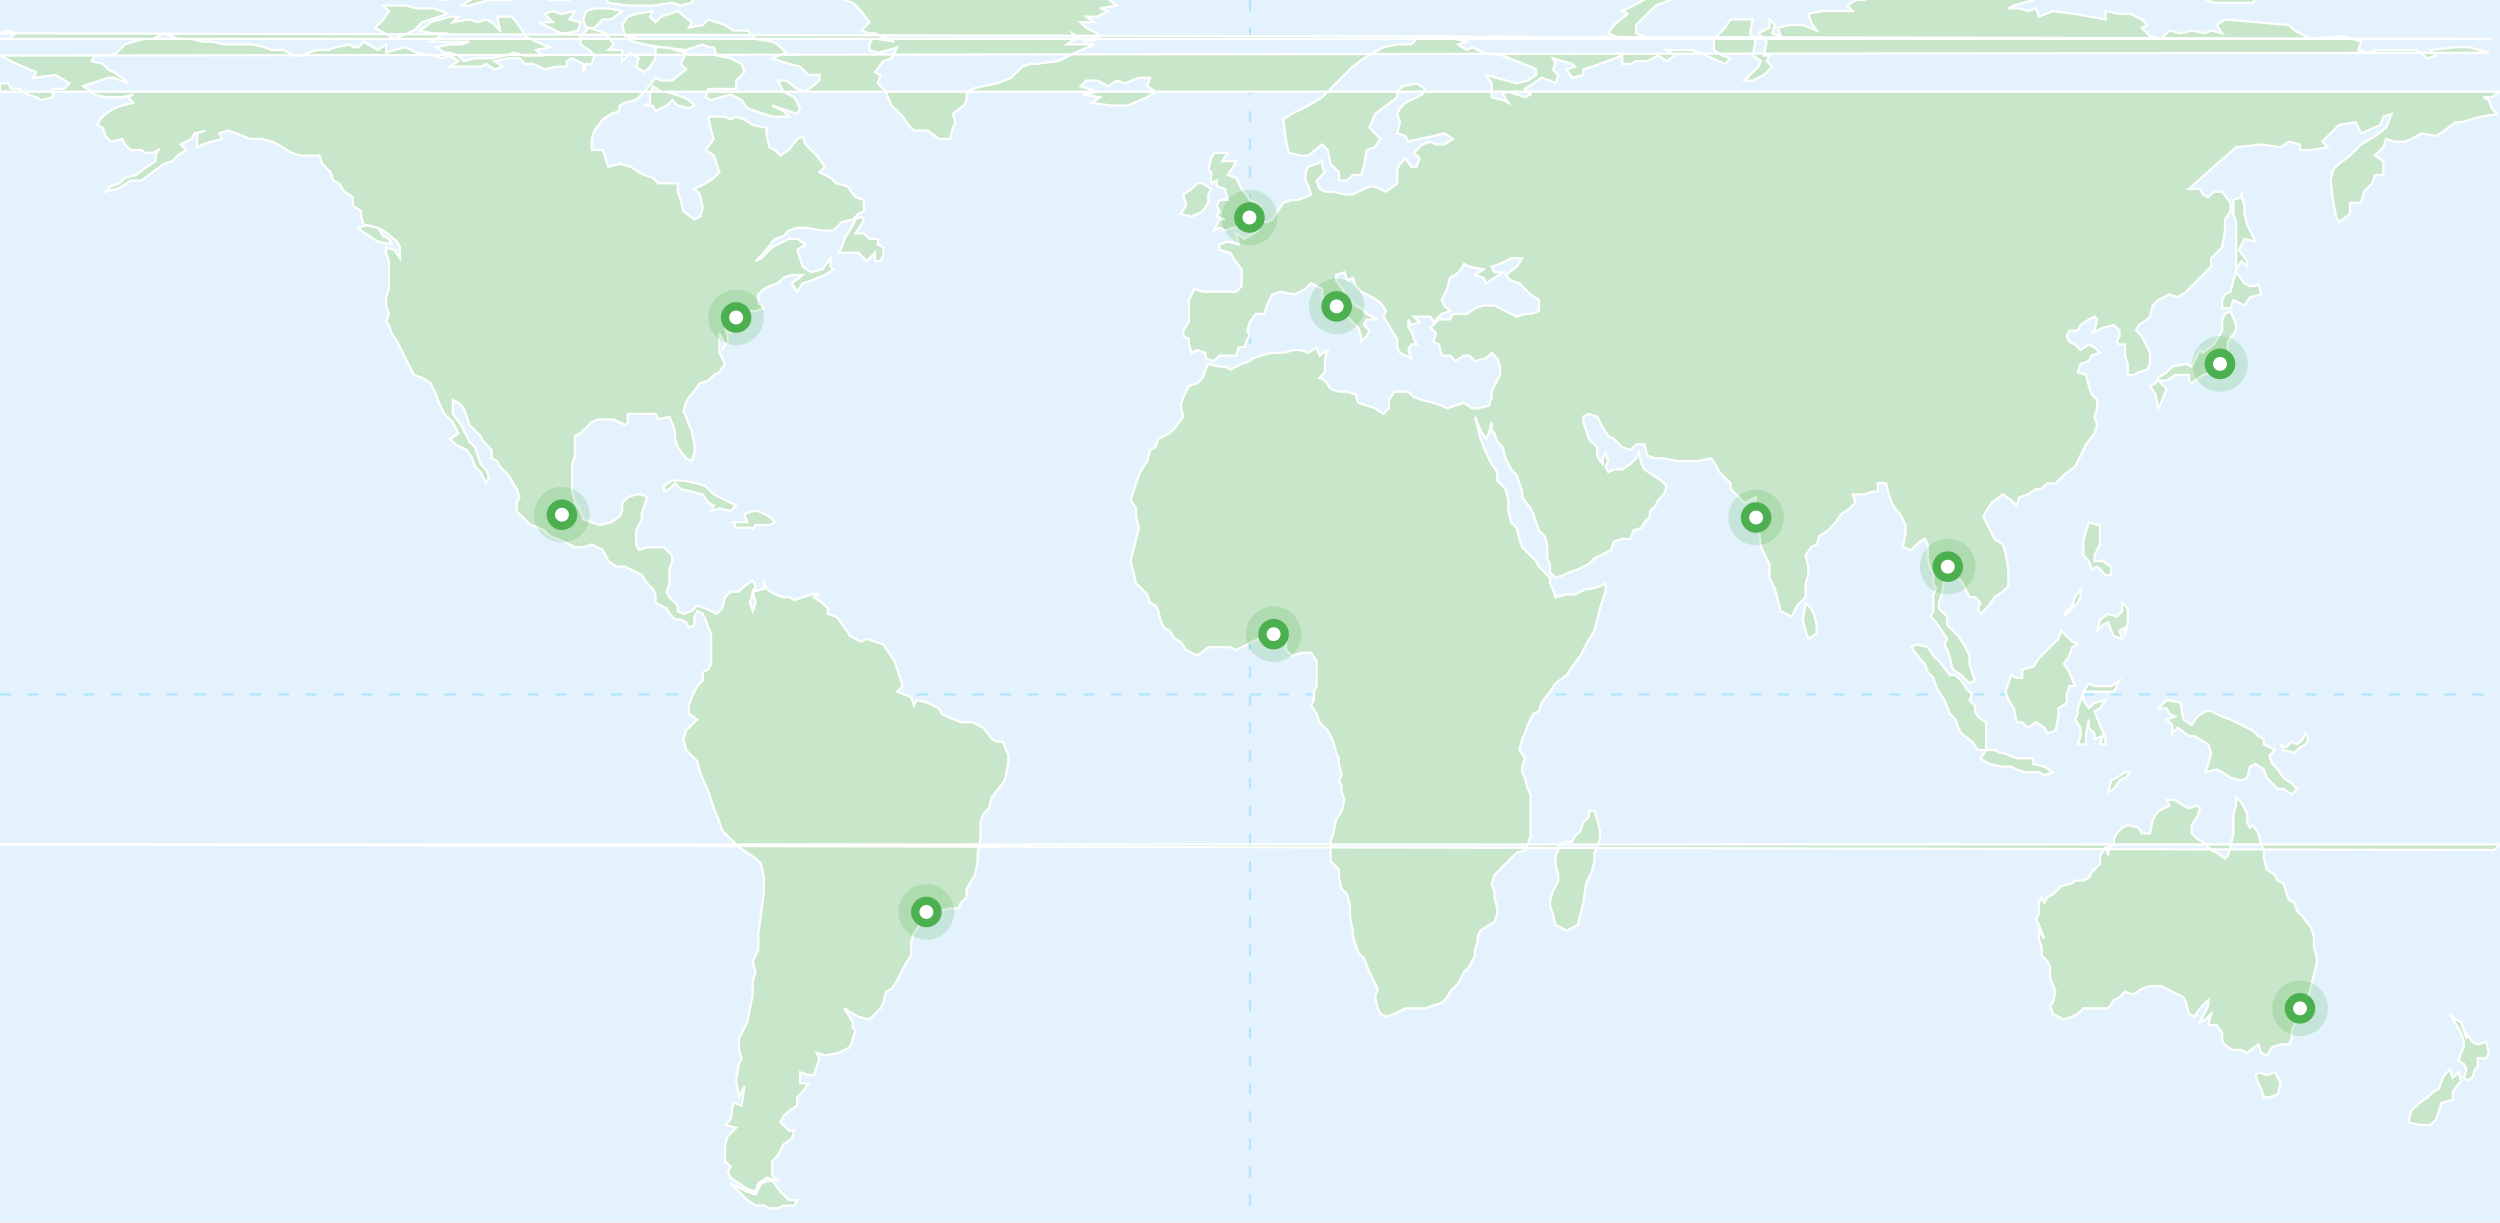
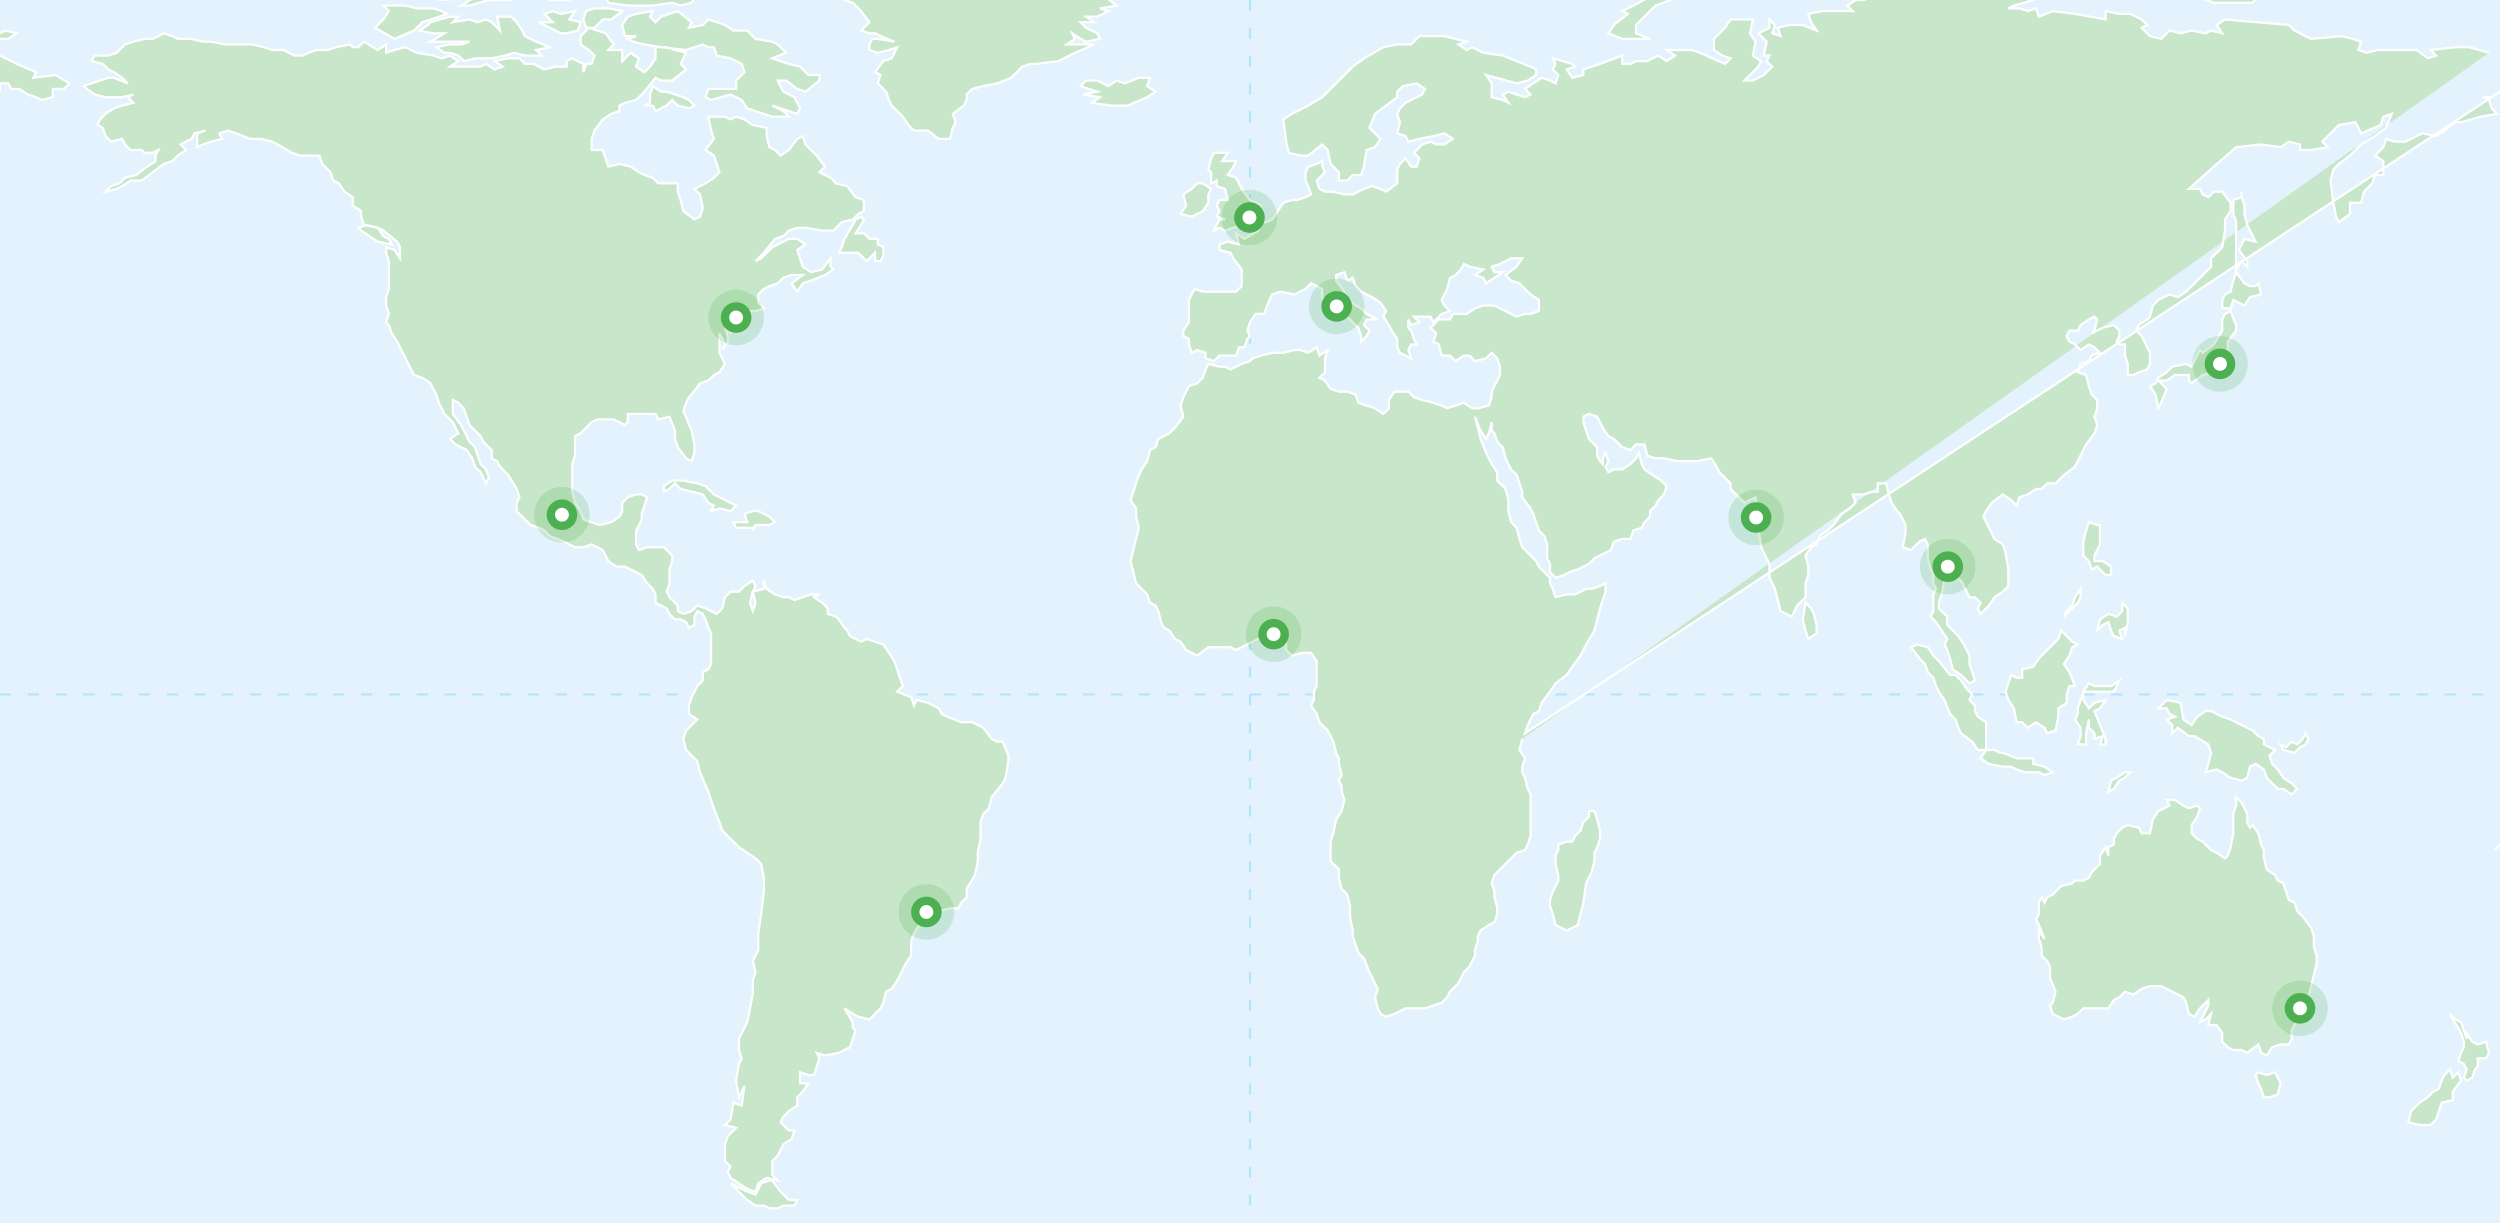
<svg xmlns="http://www.w3.org/2000/svg" viewBox="0 0 900 440">
  <rect width="900" height="440" fill="#E3F2FD" />
  <line x1="0" y1="250" x2="900" y2="250" stroke="#B3E5FC" stroke-width="0.8" stroke-dasharray="4,6" />
  <line x1="450" y1="0" x2="450" y2="440" stroke="#B3E5FC" stroke-width="0.8" stroke-dasharray="4,6" />
-   <path d="M0,304L898,306L900,304L0,304Z M548,266L547,270L549,273L548,276L548,278L549,280L550,284L551,286L551,289L551,292L551,297L551,301L550,304L549,306L546,307L544,309L541,312L538,315L537,318L538,321L538,323L539,327L539,329L538,332L536,333L533,335L532,337L532,339L531,342L531,344L529,348L527,350L525,354L522,357L521,359L519,361L516,362L513,363L509,363L506,363L504,364L502,365L499,366L497,365L496,363L495,359L496,356L494,352L493,350L491,345L489,343L488,340L487,337L487,335L486,330L486,326L485,322L483,320L482,316L482,313L479,310L479,308L479,306L479,303L480,300L481,295L483,292L484,288L483,285L483,283L482,281L483,279L482,275L482,273L481,271L480,267L478,263L475,260L474,257L472,254L473,252L473,249L474,247L474,242L474,240L474,238L472,235L469,235L465,236L463,234L463,231L461,229L457,229L455,230L453,230L449,232L445,234L443,233L440,233L435,233L431,236L427,234L425,231L423,230L421,227L419,226L418,224L417,220L416,218L414,217L413,214L411,212L409,210L408,206L407,202L408,198L409,194L410,190L409,186L409,183L407,180L408,177L409,174L410,171L411,169L413,166L414,162L416,161L417,158L421,156L423,154L426,150L425,146L426,143L428,139L431,138L433,136L434,133L435,131L439,132L441,132L443,133L447,131L450,130L451,129L454,128L458,127L462,127L466,126L468,126L471,127L474,125L475,128L478,126L477,129L477,131L477,134L475,136L477,137L479,140L482,141L485,141L488,142L489,145L492,146L495,147L498,149L500,147L500,144L502,141L507,141L509,143L512,144L516,145L519,146L521,147L524,146L527,145L530,147L532,147L536,146L537,143L537,141L539,137L540,135L540,132L539,129L537,127L535,129L531,130L529,128L527,128L524,130L522,128L519,128L518,124L516,123L517,120L515,118L518,115L522,115L523,113L528,113L531,111L534,110L538,110L542,112L546,114L549,113L551,113L554,112L554,108L551,106L547,102L544,101L542,99L546,96L548,93L546,93L544,93L540,95L537,96L538,98L541,98L538,100L535,102L534,100L531,99L534,97L529,96L527,95L526,97L524,99L522,100L521,104L519,108L520,110L522,112L519,113L516,116L515,114L512,114L509,114L511,116L508,117L507,115L507,118L508,119L509,122L510,124L508,124L507,126L508,129L504,127L503,125L503,122L501,119L500,117L498,114L499,112L497,109L494,107L490,105L488,103L487,100L485,101L484,98L481,99L481,101L484,105L485,107L488,110L490,111L492,113L494,114L496,115L492,115L491,117L493,119L492,121L490,123L490,121L489,118L487,116L485,114L482,112L480,111L478,109L476,107L476,104L472,102L470,104L466,106L461,105L458,106L457,108L455,113L452,113L450,116L449,119L450,121L449,122L448,125L446,125L445,128L441,128L439,128L437,130L434,129L434,127L431,126L429,127L428,124L428,122L426,121L426,119L428,116L428,114L428,112L428,108L430,104L433,105L436,105L439,105L441,105L445,105L447,103L447,97L444,93L443,91L439,90L439,88L442,87L446,88L445,84L448,86L453,83L454,80L456,80L458,79L462,73L465,72L467,72L470,71L472,70L471,67L470,65L470,62L471,60L474,59L476,58L476,60L477,62L474,65L475,68L477,69L480,69L484,70L487,70L491,68L494,67L497,68L499,69L503,66L503,63L503,61L504,59L506,57L508,60L510,60L511,57L509,55L512,52L515,51L517,52L520,52L523,50L520,48L516,49L511,50L507,51L506,49L503,48L504,44L503,41L504,39L506,37L512,34L513,32L510,30L505,31L503,33L503,35L499,38L495,41L493,46L495,48L497,50L495,53L492,54L491,60L490,63L487,63L485,65L482,65L482,62L479,59L478,54L476,52L471,56L468,56L464,55L463,51L462,43L465,41L471,38L476,35L481,30L487,24L491,21L498,17L503,16L508,16L511,13L516,13L520,13L528,15L525,16L528,18L530,17L534,19L541,20L551,24L553,25L553,27L550,29L546,30L535,27L537,30L537,35L541,36L543,37L541,34L543,33L549,35L551,34L549,32L555,28L558,29L560,30L561,27L559,25L560,23L559,21L566,23L567,24L564,25L566,28L570,27L570,25L576,23L584,20L584,23L587,23L589,22L593,22L597,20L600,22L603,20L600,18L609,18L612,19L621,23L623,21L620,20L617,18L617,14L621,10L623,7L631,7L630,12L632,15L631,20L634,22L633,24L628,29L631,29L635,27L638,24L636,22L637,20L635,20L636,15L633,12L637,10L637,7L639,9L638,12L641,13L640,10L644,9L649,9L654,11L652,8L651,5L656,4L662,4L667,4L665,2L668,0L671,0L676,-2L682,-3L690,-4L692,-3L697,-5L702,-5L705,-8L711,-9L715,-8L712,-7L717,-7L720,-6L728,-6L733,-4L735,-3L732,0L725,2L723,3L727,3L730,4L733,3L734,6L739,4L747,5L758,7L758,4L763,5L767,5L771,7L773,9L771,10L774,13L778,14L781,11L785,12L789,11L794,12L796,11L800,12L798,9L801,7L824,9L826,11L832,14L843,13L847,14L850,15L849,18L852,19L856,18L860,18L865,18L870,18L874,21L877,20L875,18L884,17L889,17L896,19L0,20L6,23L13,26L12,28L20,27L25,30L23,32L19,32L19,35L15,36L13,35L10,34L7,32L4,32L3,30L0,30L0,33L900,33L897,35L894,35L896,36L897,39L899,41L893,42L886,44L884,44L880,47L877,49L872,48L866,51L862,51L859,50L858,53L855,56L858,58L858,63L855,63L854,66L851,69L850,73L846,73L846,77L842,80L841,78L840,73L839,65L840,61L842,59L846,56L850,52L855,49L859,46L861,41L858,42L857,45L850,48L848,44L842,45L836,51L838,53L832,54L828,54L828,52L824,51L821,53L814,52L805,53L797,60L788,68L792,68L793,70L795,71L797,69L800,69L803,73L803,76L801,79L801,83L800,89L796,93L796,96L792,100L789,103L787,105L784,107L781,106L777,108L775,110L774,114L773,115L770,117L769,119L771,121L773,125L774,127L774,131L773,133L770,134L768,135L766,135L766,131L765,128L765,124L763,124L762,123L763,121L763,119L761,117L757,118L755,119L753,120L754,119L755,115L754,114L752,115L749,117L748,119L745,119L744,121L745,123L747,124L749,126L752,124L754,125L756,127L753,128L752,130L749,131L748,134L751,135L752,139L753,142L755,144L755,147L754,150L755,153L754,156L751,160L749,164L747,168L743,171L740,174L737,174L735,176L733,176L730,178L727,179L726,182L724,180L721,178L717,181L715,184L714,186L716,190L718,194L721,196L722,199L723,205L723,211L721,213L718,215L716,218L713,221L712,219L713,217L711,215L709,215L708,213L706,209L704,208L702,208L702,205L700,205L700,209L699,214L698,217L698,219L701,222L701,225L703,227L705,229L707,232L708,234L709,236L709,239L710,242L711,245L709,246L706,243L703,241L702,237L701,234L700,232L701,230L699,227L697,224L695,222L696,220L696,217L696,214L697,212L696,210L696,206L695,205L694,201L694,196L693,194L691,195L688,198L685,197L686,192L686,189L684,185L683,184L681,181L680,178L679,174L676,174L676,177L674,177L671,178L667,178L668,181L666,183L663,185L660,189L658,191L655,193L654,196L652,197L650,200L651,204L651,207L650,210L650,215L647,218L646,220L645,222L641,220L640,216L639,212L637,208L637,203L636,201L634,197L633,190L632,186L632,182L632,179L628,181L623,176L623,174L620,171L619,170L618,168L616,165L611,166L607,166L604,166L599,165L596,165L593,164L592,160L589,160L587,162L584,161L581,158L579,157L577,154L575,150L572,149L570,150L570,152L571,155L572,158L574,160L575,161L575,164L576,166L577,167L577,165L578,163L579,166L578,168L579,170L581,169L584,169L587,167L589,165L590,163L591,167L592,169L595,171L598,173L600,175L599,178L597,180L596,182L594,184L594,186L592,188L591,190L588,191L587,194L584,194L581,195L580,198L578,199L574,201L572,203L568,205L565,206L563,207L560,208L558,206L558,203L557,201L557,198L557,196L556,193L554,191L553,188L552,185L551,183L548,179L548,177L546,171L544,169L543,167L542,165L541,161L539,159L538,156L537,155L537,152L536,156L535,158L533,155L531,150L532,154L533,158L535,163L536,165L537,167L539,170L539,173L542,176L543,180L543,184L544,188L546,190L547,194L548,197L550,199L553,202L554,204L556,206L558,208L558,210L559,212L560,215L564,214L567,214L569,213L571,212L573,212L576,211L578,210L578,213L577,216L576,219L575,223L574,227L571,232L569,236L566,240L564,243L560,246L558,249L555,253L554,256L552,257L551,259L550,261L549,264Z M98,18L102,18L106,20L109,20L111,19L114,18L118,18L121,17L126,16L127,17L129,17L131,15L136,18L139,16L139,19L142,18L146,17L150,19L156,20L159,21L162,20L165,22L162,24L166,24L173,24L175,23L178,25L181,24L178,22L183,21L185,21L187,21L189,23L192,23L196,25L200,24L204,24L204,22L206,21L210,23L210,26L211,23L213,23L214,20L212,18L209,16L209,13L212,10L215,11L218,12L221,16L219,18L224,18L224,22L227,19L230,21L229,24L232,26L234,24L236,21L236,17L240,17L243,18L247,19L245,23L247,25L242,29L238,29L236,28L232,33L229,36L225,37L223,38L223,40L220,41L217,43L214,47L213,50L213,54L217,54L218,57L219,60L223,59L227,60L230,62L232,63L235,64L237,66L242,66L244,66L244,69L245,72L246,76L250,79L252,78L253,75L252,70L250,68L254,66L257,64L259,62L258,59L257,56L254,54L257,50L256,47L255,42L261,42L263,43L265,42L268,43L271,45L276,46L276,49L277,53L279,54L281,56L284,54L287,50L289,49L290,52L294,56L297,60L295,62L299,64L301,66L305,67L308,71L311,72L311,76L309,77L307,79L303,80L300,83L296,83L290,82L287,82L284,83L282,85L279,86L275,91L272,94L274,93L278,89L284,86L287,86L290,88L287,90L288,93L289,96L292,98L296,97L299,93L299,96L300,97L297,99L292,101L289,102L287,105L285,102L289,99L285,99L282,100L280,102L277,103L275,104L273,106L273,109L275,111L272,112L269,112L266,114L269,113L267,115L264,115L265,118L263,120L261,118L262,121L262,123L260,126L261,124L259,120L259,123L259,127L261,131L259,134L257,135L255,137L252,138L249,142L248,143L247,145L246,148L247,150L248,153L249,155L250,160L250,163L249,166L247,165L244,161L243,158L243,155L241,150L237,151L236,149L231,149L229,149L226,149L226,152L225,153L221,151L219,151L215,151L213,152L211,154L209,156L207,157L207,161L207,164L206,167L206,169L206,174L206,177L207,181L209,184L210,187L213,188L216,189L220,188L223,186L224,184L224,181L226,179L229,178L231,178L233,179L232,182L231,185L231,187L230,189L229,191L229,193L229,196L230,198L233,197L235,197L237,197L239,197L241,199L242,200L242,202L241,205L241,207L241,210L240,213L241,215L244,218L244,220L246,221L249,220L251,218L254,219L256,220L258,221L260,219L261,215L263,213L266,213L268,211L271,209L272,211L271,213L270,217L271,220L272,217L271,213L275,212L275,209L276,212L279,214L282,215L284,215L286,216L289,215L292,214L295,214L293,215L296,217L298,219L298,221L301,222L302,223L304,226L305,227L306,229L310,231L312,230L315,231L318,232L320,235L322,238L324,244L325,247L323,249L328,251L329,254L330,252L334,253L338,255L339,257L341,258L346,260L350,260L354,262L357,266L359,267L361,267L363,272L363,274L362,280L361,282L357,287L356,291L354,293L353,296L353,302L352,307L352,310L351,315L348,320L348,323L346,325L345,327L342,327L338,328L337,329L334,330L331,333L329,336L328,339L328,344L326,347L323,353L321,356L319,357L318,361L317,363L315,365L313,367L309,366L307,365L304,363L307,368L307,370L308,371L306,377L302,379L297,380L294,379L295,381L294,384L293,387L291,387L288,386L288,390L291,390L289,393L287,395L287,398L284,400L282,402L281,404L284,407L286,407L285,410L282,412L280,416L278,418L278,423L280,425L276,424L273,426L272,429L269,428L266,426L263,424L262,422L263,420L261,418L261,412L262,409L265,406L261,405L263,403L264,397L267,398L268,391L266,395L265,389L266,383L267,381L266,378L266,374L269,368L270,363L271,358L271,353L272,350L271,346L273,342L273,336L274,329L275,321L275,316L274,311L272,309L266,305L262,301L260,299L259,296L257,291L255,285L252,278L251,274L249,272L247,270L246,266L247,263L249,261L251,259L248,257L248,254L249,251L250,249L251,247L253,245L253,242L255,241L256,239L256,236L256,231L256,228L255,226L254,223L253,221L251,220L250,222L250,225L248,226L247,224L245,223L243,223L241,221L240,219L238,218L236,217L236,214L235,212L233,210L231,207L229,206L227,205L225,204L222,204L219,202L217,198L213,196L210,197L207,197L203,195L198,193L196,191L194,190L191,189L188,186L186,184L186,181L187,179L186,176L183,171L180,168L179,166L177,165L177,162L174,159L173,157L171,155L169,153L168,150L167,147L165,145L163,144L163,147L163,149L166,153L167,155L168,157L169,159L171,161L172,164L173,167L175,169L176,172L175,174L174,172L173,170L171,168L170,165L168,162L166,161L164,160L162,158L165,156L163,152L160,149L159,147L158,145L157,142L155,138L152,136L149,135L148,133L146,129L144,125L143,123L141,120L140,117L139,116L140,113L139,110L139,107L140,104L140,101L140,98L140,94L139,91L139,89L142,90L144,93L144,89L143,87L138,83L136,82L131,81L130,78L130,76L127,74L127,71L124,69L122,66L120,65L119,62L116,59L115,56L112,56L108,56L105,55L100,52L98,51L94,50L90,50L85,48L82,47L79,48L80,50L76,51L73,52L71,53L71,48L74,47L70,48L69,50L65,52L67,54L64,56L62,58L59,59L55,62L51,65L47,65L44,67L42,68L38,69L40,67L43,66L45,64L49,63L53,60L56,58L56,56L57,54L55,55L52,55L51,54L47,54L45,52L44,50L40,51L38,49L37,46L35,45L36,43L38,41L41,39L44,38L48,37L46,35L48,34L44,35L41,35L38,35L34,34L30,31L33,30L39,28L41,28L46,30L44,28L41,26L39,25L37,23L33,22L34,20L39,20L42,19L45,16L48,15L52,14L55,14L59,12L62,13L64,14L69,14L73,15L76,15L81,16L86,16L91,16L95,17L98,18Z M230,2L226,2L219,1L218,-1L215,-4L210,-5L207,-6L213,-7L216,-6L221,-6L223,-5L225,-3L230,-2L234,-2L238,-2L243,-3L247,-2L250,-1L249,1L245,2L242,1L235,2L230,2Z M311,79L310,81L308,84L311,84L313,86L316,86L316,88L318,89L318,92L317,94L315,94L315,91L312,94L309,91L307,91L302,91L303,89L304,86L307,81L308,79L310,78Z M240,33L243,34L246,35L248,36L250,38L248,39L244,38L242,36L240,38L236,40L235,38L232,38L234,37L234,34L235,31L238,33L240,33Z M253,9L255,7L261,9L264,11L269,11L272,14L278,15L280,16L283,19L278,21L284,23L288,24L291,27L295,27L295,29L290,33L287,32L283,29L280,29L282,33L286,35L288,39L287,41L284,40L278,38L282,40L284,42L278,42L272,40L269,39L267,36L263,34L256,36L254,35L255,32L260,32L265,32L265,29L268,26L267,23L263,21L258,20L257,17L255,17L253,16L247,18L238,17L232,16L228,15L226,14L229,13L225,13L224,9L226,6L229,5L235,4L234,6L236,8L238,6L244,4L249,8L248,10L253,9Z M214,3L219,3L224,4L220,7L217,7L214,10L211,10L210,7L211,4L214,3Z M143,-4L147,-6L152,-8L156,-8L159,-9L159,-6L157,-5L155,-5L150,-4L146,-3L143,-4Z M186,-14L191,-14L198,-13L200,-11L197,-10L193,-11L187,-11L189,-12L186,-13Z M141,88L136,87L133,85L130,83L129,82L132,81L136,82L138,85L140,86L141,88Z M146,2L150,3L156,3L159,4L161,5L158,6L152,8L149,11L142,14L135,10L138,7L140,4L138,2L146,2Z M180,-3L183,-3L185,-3L184,0L176,0L169,2L166,2L171,-1L159,0L156,-1L159,-4L161,-5L169,-4L173,-2L177,-2L174,-5L176,-6L179,-6L180,-3Z M184,6L186,8L188,11L189,13L193,15L198,17L193,18L195,20L189,20L185,19L182,20L177,21L171,21L167,22L165,20L162,19L160,19L157,17L162,16L166,16L169,15L164,15L159,15L155,15L160,12L156,12L151,11L154,9L155,8L162,6L165,6L163,8L169,7L172,8L175,7L177,8L180,11L179,6L181,6L184,6Z M199,8L196,5L199,4L202,5L207,4L205,7L209,8L208,11L204,12L202,12L200,11L194,8L199,8Z M204,-6L206,-4L205,0L200,0L198,0L194,-2L194,-4L196,-4L200,-5L204,-5Z M210,-19L212,-20L214,-20L219,-21L222,-19L226,-18L230,-18L232,-16L235,-14L232,-13L227,-11L223,-11L218,-11L215,-13L217,-15L213,-15L210,-16L208,-17L210,-19Z M221,-23L225,-24L228,-24L233,-24L236,-26L239,-25L242,-24L244,-26L247,-27L252,-27L259,-27L268,-27L273,-27L279,-27L285,-27L291,-26L295,-25L289,-23L283,-22L281,-22L286,-22L280,-20L276,-19L272,-16L267,-15L258,-14L261,-14L262,-12L259,-11L255,-10L251,-7L255,-7L249,-4L242,-5L235,-4L231,-5L226,-5L231,-7L229,-10L238,-8L234,-11L230,-11L232,-13L237,-13L234,-16L233,-18L240,-17L241,-17L245,-18L240,-19L231,-18L227,-20L224,-21L222,-22Z M803,259L807,261L811,263L813,265L815,266L815,268L819,270L817,272L818,275L820,277L822,280L825,282L827,284L825,286L822,284L820,284L818,282L816,280L815,277L812,275L810,276L809,280L807,281L803,280L800,278L798,277L794,278L795,275L796,271L795,268L790,265L788,265L784,262L782,264L782,261L780,259L783,258L781,257L780,255L777,255L780,252L785,253L786,259L789,261L791,258L794,256L796,256L798,257L800,258L803,259Z M828,269L826,271L822,270L821,268L823,269L825,267L827,268L829,266L830,264L831,266L830,268L828,269Z M763,281L761,284L759,285L760,281L762,280L765,278L767,278L765,280L763,281Z M739,232L741,230L742,227L744,229L746,231L748,232L746,233L745,236L743,239L745,242L747,247L745,247L744,250L744,253L741,255L741,258L740,263L737,264L736,262L733,260L730,262L728,260L726,260L725,255L723,252L722,249L723,246L724,243L726,244L728,244L728,241L732,240L734,237L736,235L739,232Z M757,247L760,247L763,245L761,249L757,249L753,249L750,249L750,252L752,255L754,253L758,252L756,255L754,256L756,261L758,266L758,268L756,268L757,265L754,266L754,264L752,262L752,259L751,264L751,268L748,268L749,265L749,262L747,259L748,257L748,255L750,249L752,246L754,247L757,247Z M721,271L726,273L732,273L732,275L736,276L739,278L736,279L734,278L731,278L729,278L726,277L724,276L721,276L716,275L713,273L715,270L718,270L720,271Z M711,254L711,256L712,258L715,260L715,264L715,270L712,270L710,267L706,264L705,262L704,259L702,257L700,252L698,249L697,247L696,244L694,242L693,239L691,237L688,233L690,232L694,233L696,236L698,238L702,243L704,243L706,245L708,248L710,250L709,252L711,254Z M278,425L281,429L284,432L287,432L286,434L284,434L282,434L280,435L277,435L275,434L272,434L269,432L267,430L263,426L265,427L269,429L272,430L274,426L277,425Z M271,190L268,190L265,190L264,188L266,188L269,188L268,185L271,184L273,184L275,185L277,186L279,188L277,189L275,189L272,189L271,191Z M684,-20L690,-21L695,-19L700,-16L700,-13L694,-13L687,-13L683,-15L681,-17L678,-18L684,-20Z M707,-14L713,-12L699,-10L703,-14L705,-14Z M797,-4L804,-4L813,-2L811,1L802,1L797,1L792,-1L794,-3L797,-4Z M584,4L590,1L595,-2L603,-4L611,-5L616,-6L620,-6L622,-5L612,-2L604,-1L596,2L592,6L589,9L589,12L594,14L584,14L579,12L581,9L586,5L584,4Z M807,71L808,74L808,77L809,81L812,87L808,86L806,90L809,94L809,96L807,94L805,97L805,94L805,91L805,87L805,85L805,80L804,77L804,72L807,71L807,69L807,71Z M0,12L2,11L6,12L3,14L0,14L897,14L0,12Z M488,-16L492,-17L496,-16L504,-13L498,-12L496,-9L494,-9L493,-6L490,-6L484,-8L487,-9L483,-10L478,-13L476,-16L483,-17L488,-16Z M519,-17L515,-15L508,-15L500,-15L496,-16L493,-18L501,-19L505,-18L507,-19L514,-18L519,-17Z M333,-25L341,-27L350,-27L353,-28L362,-29L382,-28L398,-26L393,-24L384,-24L370,-24L380,-24L388,-23L393,-24L395,-22L392,-21L398,-22L411,-23L418,-22L419,-21L409,-19L400,-17L406,-17L403,-15L401,-13L401,-9L404,-7L400,-6L396,-5L400,-4L401,-1L398,-1L402,2L396,3L399,4L395,6L391,6L394,8L389,8L391,10L395,12L396,14L391,15L389,14L386,12L387,14L384,16L391,16L394,16L387,19L381,22L373,23L371,23L368,24L364,28L359,30L354,31L350,32L348,34L348,36L347,38L343,41L344,44L343,46L342,50L338,50L334,47L329,47L327,45L325,42L321,38L320,36L319,33L316,30L317,27L315,26L318,22L321,21L323,17L320,18L316,19L313,18L313,16L314,14L316,14L322,15L317,13L315,12L313,12L310,11L313,8L310,4L307,1L304,0L297,-4L292,-4L285,-4L279,-4L276,-5L271,-7L278,-8L283,-8L272,-9L267,-10L277,-13L286,-15L280,-17L282,-18L291,-21L294,-21L299,-23L307,-24L315,-24L317,-23L324,-25L330,-24L333,-23L339,-22L333,-24Z M244,173L246,173L251,174L254,175L257,178L259,179L261,180L265,182L263,184L259,183L256,184L257,182L255,181L253,178L249,177L245,176L243,174L241,176L239,177L239,175L242,173L244,173Z M574,292L575,295L576,299L576,302L575,305L574,307L574,310L573,314L571,318L570,325L569,329L568,333L566,334L564,335L560,333L559,329L558,326L558,324L559,321L560,319L561,317L561,315L560,311L560,308L561,306L561,304L564,303L566,303L567,301L569,299L570,296L572,294L572,292Z M435,70L435,73L433,76L429,78L425,77L427,74L426,70L429,68L431,66L433,66L436,68L435,70Z M892,384L891,385L890,388L888,389L887,388L888,385L887,383L885,382L886,379L887,377L887,375L886,372L885,370L883,367L882,365L884,367L886,368L887,371L888,374L888,372L890,375L892,376L895,375L896,379L895,381L892,381L892,384Z M874,395L876,393L878,392L879,389L880,387L882,385L883,388L885,386L886,389L883,393L883,396L879,397L878,400L877,403L875,405L871,405L867,404L868,400L871,397L874,395Z M819,386L821,390L820,394L817,395L815,395L814,392L813,390L812,387L813,386L816,387L819,386Z M765,357L763,359L761,360L759,363L757,363L753,363L750,363L748,365L746,366L743,367L739,365L738,362L739,361L740,357L738,352L738,348L737,346L735,344L735,341L734,338L734,335L736,338L734,333L733,331L734,329L734,325L735,323L736,325L737,323L739,322L742,319L746,318L747,317L750,317L752,316L753,314L756,311L756,308L758,305L759,308L759,305L761,304L761,302L762,300L764,298L766,297L770,298L771,300L774,300L775,295L777,292L779,291L781,290L780,288L783,288L786,290L788,291L791,290L792,291L791,294L789,297L789,300L791,302L793,303L796,306L798,307L801,309L802,308L803,305L804,300L804,298L804,293L805,290L805,287L807,289L809,293L809,296L810,298L811,297L813,300L814,304L815,306L815,309L816,313L819,315L820,317L822,318L823,321L824,324L826,325L827,328L829,330L832,334L833,337L833,341L834,344L834,347L833,351L832,355L831,359L829,360L828,363L827,367L825,371L825,374L824,376L821,376L818,377L816,380L814,379L813,376L809,379L807,378L804,378L802,377L800,375L800,372L798,369L795,369L796,365L794,367L792,368L793,366L795,362L795,360L792,363L790,366L788,365L787,361L786,359L782,357L778,355L774,355L771,356L768,358L765,357Z M654,225L654,228L651,230L650,227L649,223L650,217L652,219L653,221L654,225Z M442,72L441,68L438,67L438,65L436,66L436,62L435,61L436,57L437,55L439,55L442,55L440,58L442,58L445,58L444,60L442,63L445,64L447,68L450,72L454,74L454,76L454,79L451,81L448,81L444,82L441,83L439,82L437,83L439,79L441,79L438,78L439,76L438,74L439,72L442,72Z M414,28L413,31L416,33L413,35L406,38L403,38L400,38L393,37L396,35L390,34L395,33L389,31L391,29L395,29L399,31L402,29L405,30L410,28L414,28Z M766,222L766,224L765,229L765,226L763,227L764,230L761,229L760,227L759,224L757,225L755,227L756,223L759,221L762,222L764,220L764,217L766,219L766,222Z M746,219L743,222L744,220L746,218L747,215L749,212L749,215L748,217L746,219Z M756,189L756,193L756,196L754,200L754,202L757,202L760,204L760,207L758,207L755,204L753,205L752,202L750,200L750,195L751,191L752,188L755,189Z M805,119L802,123L802,126L802,129L801,133L797,134L793,135L789,138L788,137L788,135L783,135L780,137L777,137L780,140L778,145L777,147L776,142L774,139L776,138L777,136L780,134L782,132L787,131L789,132L792,126L793,127L797,124L800,119L800,115L801,113L803,112L805,117L805,119Z M812,103L813,102L814,106L810,107L808,110L804,108L803,111L800,111L800,108L801,106L803,105L804,101L805,98L808,102L810,103Z" fill="#C8E6C9" stroke="#fff" stroke-width="0.8" />
+   <path d="M0,304M898,306L900,304M0,304Z M548,266L547,270L549,273L548,276L548,278L549,280L550,284L551,286L551,289L551,292L551,297L551,301L550,304L549,306L546,307L544,309L541,312L538,315L537,318L538,321L538,323L539,327L539,329L538,332L536,333L533,335L532,337L532,339L531,342L531,344L529,348L527,350L525,354L522,357L521,359L519,361L516,362L513,363L509,363L506,363L504,364L502,365L499,366L497,365L496,363L495,359L496,356L494,352L493,350L491,345L489,343L488,340L487,337L487,335L486,330L486,326L485,322L483,320L482,316L482,313L479,310L479,308L479,306L479,303L480,300L481,295L483,292L484,288L483,285L483,283L482,281L483,279L482,275L482,273L481,271L480,267L478,263L475,260L474,257L472,254L473,252L473,249L474,247L474,242L474,240L474,238L472,235L469,235L465,236L463,234L463,231L461,229L457,229L455,230L453,230L449,232L445,234L443,233L440,233L435,233L431,236L427,234L425,231L423,230L421,227L419,226L418,224L417,220L416,218L414,217L413,214L411,212L409,210L408,206L407,202L408,198L409,194L410,190L409,186L409,183L407,180L408,177L409,174L410,171L411,169L413,166L414,162L416,161L417,158L421,156L423,154L426,150L425,146L426,143L428,139L431,138L433,136L434,133L435,131L439,132L441,132L443,133L447,131L450,130L451,129L454,128L458,127L462,127L466,126L468,126L471,127L474,125L475,128L478,126L477,129L477,131L477,134L475,136L477,137L479,140L482,141L485,141L488,142L489,145L492,146L495,147L498,149L500,147L500,144L502,141L507,141L509,143L512,144L516,145L519,146L521,147L524,146L527,145L530,147L532,147L536,146L537,143L537,141L539,137L540,135L540,132L539,129L537,127L535,129L531,130L529,128L527,128L524,130L522,128L519,128L518,124L516,123L517,120L515,118L518,115L522,115L523,113L528,113L531,111L534,110L538,110L542,112L546,114L549,113L551,113L554,112L554,108L551,106L547,102L544,101L542,99L546,96L548,93L546,93L544,93L540,95L537,96L538,98L541,98L538,100L535,102L534,100L531,99L534,97L529,96L527,95L526,97L524,99L522,100L521,104L519,108L520,110L522,112L519,113L516,116L515,114L512,114L509,114L511,116L508,117L507,115L507,118L508,119L509,122L510,124L508,124L507,126L508,129L504,127L503,125L503,122L501,119L500,117L498,114L499,112L497,109L494,107L490,105L488,103L487,100L485,101L484,98L481,99L481,101L484,105L485,107L488,110L490,111L492,113L494,114L496,115L492,115L491,117L493,119L492,121L490,123L490,121L489,118L487,116L485,114L482,112L480,111L478,109L476,107L476,104L472,102L470,104L466,106L461,105L458,106L457,108L455,113L452,113L450,116L449,119L450,121L449,122L448,125L446,125L445,128L441,128L439,128L437,130L434,129L434,127L431,126L429,127L428,124L428,122L426,121L426,119L428,116L428,114L428,112L428,108L430,104L433,105L436,105L439,105L441,105L445,105L447,103L447,97L444,93L443,91L439,90L439,88L442,87L446,88L445,84L448,86L453,83L454,80L456,80L458,79L462,73L465,72L467,72L470,71L472,70L471,67L470,65L470,62L471,60L474,59L476,58L476,60L477,62L474,65L475,68L477,69L480,69L484,70L487,70L491,68L494,67L497,68L499,69L503,66L503,63L503,61L504,59L506,57L508,60L510,60L511,57L509,55L512,52L515,51L517,52L520,52L523,50L520,48L516,49L511,50L507,51L506,49L503,48L504,44L503,41L504,39L506,37L512,34L513,32L510,30L505,31L503,33L503,35L499,38L495,41L493,46L495,48L497,50L495,53L492,54L491,60L490,63L487,63L485,65L482,65L482,62L479,59L478,54L476,52L471,56L468,56L464,55L463,51L462,43L465,41L471,38L476,35L481,30L487,24L491,21L498,17L503,16L508,16L511,13L516,13L520,13L528,15L525,16L528,18L530,17L534,19L541,20L551,24L553,25L553,27L550,29L546,30L535,27L537,30L537,35L541,36L543,37L541,34L543,33L549,35L551,34L549,32L555,28L558,29L560,30L561,27L559,25L560,23L559,21L566,23L567,24L564,25L566,28L570,27L570,25L576,23L584,20L584,23L587,23L589,22L593,22L597,20L600,22L603,20L600,18L609,18L612,19L621,23L623,21L620,20L617,18L617,14L621,10L623,7L631,7L630,12L632,15L631,20L634,22L633,24L628,29L631,29L635,27L638,24L636,22L637,20L635,20L636,15L633,12L637,10L637,7L639,9L638,12L641,13L640,10L644,9L649,9L654,11L652,8L651,5L656,4L662,4L667,4L665,2L668,0L671,0L676,-2L682,-3L690,-4L692,-3L697,-5L702,-5L705,-8L711,-9L715,-8L712,-7L717,-7L720,-6L728,-6L733,-4L735,-3L732,0L725,2L723,3L727,3L730,4L733,3L734,6L739,4L747,5L758,7L758,4L763,5L767,5L771,7L773,9L771,10L774,13L778,14L781,11L785,12L789,11L794,12L796,11L800,12L798,9L801,7L824,9L826,11L832,14L843,13L847,14L850,15L849,18L852,19L856,18L860,18L865,18L870,18L874,21L877,20L875,18L884,17L889,17L896,19M0,20L6,23L13,26L12,28L20,27L25,30L23,32L19,32L19,35L15,36L13,35L10,34L7,32L4,32L3,30L0,30L0,33M900,33L897,35L894,35L896,36L897,39L899,41L893,42L886,44L884,44L880,47L877,49L872,48L866,51L862,51L859,50L858,53L855,56L858,58L858,63L855,63L854,66L851,69L850,73L846,73L846,77L842,80L841,78L840,73L839,65L840,61L842,59L846,56L850,52L855,49L859,46L861,41L858,42L857,45L850,48L848,44L842,45L836,51L838,53L832,54L828,54L828,52L824,51L821,53L814,52L805,53L797,60L788,68L792,68L793,70L795,71L797,69L800,69L803,73L803,76L801,79L801,83L800,89L796,93L796,96L792,100L789,103L787,105L784,107L781,106L777,108L775,110L774,114L773,115L770,117L769,119L771,121L773,125L774,127L774,131L773,133L770,134L768,135L766,135L766,131L765,128L765,124L763,124L762,123L763,121L763,119L761,117L757,118L755,119L753,120L754,119L755,115L754,114L752,115L749,117L748,119L745,119L744,121L745,123L747,124L749,126L752,124L754,125L756,127L753,128L752,130L749,131L748,134L751,135L752,139L753,142L755,144L755,147L754,150L755,153L754,156L751,160L749,164L747,168L743,171L740,174L737,174L735,176L733,176L730,178L727,179L726,182L724,180L721,178L717,181L715,184L714,186L716,190L718,194L721,196L722,199L723,205L723,211L721,213L718,215L716,218L713,221L712,219L713,217L711,215L709,215L708,213L706,209L704,208L702,208L702,205L700,205L700,209L699,214L698,217L698,219L701,222L701,225L703,227L705,229L707,232L708,234L709,236L709,239L710,242L711,245L709,246L706,243L703,241L702,237L701,234L700,232L701,230L699,227L697,224L695,222L696,220L696,217L696,214L697,212L696,210L696,206L695,205L694,201L694,196L693,194L691,195L688,198L685,197L686,192L686,189L684,185L683,184L681,181L680,178L679,174L676,174L676,177L674,177L671,178L667,178L668,181L666,183L663,185L660,189L658,191L655,193L654,196L652,197L650,200L651,204L651,207L650,210L650,215L647,218L646,220L645,222L641,220L640,216L639,212L637,208L637,203L636,201L634,197L633,190L632,186L632,182L632,179L628,181L623,176L623,174L620,171L619,170L618,168L616,165L611,166L607,166L604,166L599,165L596,165L593,164L592,160L589,160L587,162L584,161L581,158L579,157L577,154L575,150L572,149L570,150L570,152L571,155L572,158L574,160L575,161L575,164L576,166L577,167L577,165L578,163L579,166L578,168L579,170L581,169L584,169L587,167L589,165L590,163L591,167L592,169L595,171L598,173L600,175L599,178L597,180L596,182L594,184L594,186L592,188L591,190L588,191L587,194L584,194L581,195L580,198L578,199L574,201L572,203L568,205L565,206L563,207L560,208L558,206L558,203L557,201L557,198L557,196L556,193L554,191L553,188L552,185L551,183L548,179L548,177L546,171L544,169L543,167L542,165L541,161L539,159L538,156L537,155L537,152L536,156L535,158L533,155L531,150L532,154L533,158L535,163L536,165L537,167L539,170L539,173L542,176L543,180L543,184L544,188L546,190L547,194L548,197L550,199L553,202L554,204L556,206L558,208L558,210L559,212L560,215L564,214L567,214L569,213L571,212L573,212L576,211L578,210L578,213L577,216L576,219L575,223L574,227L571,232L569,236L566,240L564,243L560,246L558,249L555,253L554,256L552,257L551,259L550,261L549,264Z M98,18L102,18L106,20L109,20L111,19L114,18L118,18L121,17L126,16L127,17L129,17L131,15L136,18L139,16L139,19L142,18L146,17L150,19L156,20L159,21L162,20L165,22L162,24L166,24L173,24L175,23L178,25L181,24L178,22L183,21L185,21L187,21L189,23L192,23L196,25L200,24L204,24L204,22L206,21L210,23L210,26L211,23L213,23L214,20L212,18L209,16L209,13L212,10L215,11L218,12L221,16L219,18L224,18L224,22L227,19L230,21L229,24L232,26L234,24L236,21L236,17L240,17L243,18L247,19L245,23L247,25L242,29L238,29L236,28L232,33L229,36L225,37L223,38L223,40L220,41L217,43L214,47L213,50L213,54L217,54L218,57L219,60L223,59L227,60L230,62L232,63L235,64L237,66L242,66L244,66L244,69L245,72L246,76L250,79L252,78L253,75L252,70L250,68L254,66L257,64L259,62L258,59L257,56L254,54L257,50L256,47L255,42L261,42L263,43L265,42L268,43L271,45L276,46L276,49L277,53L279,54L281,56L284,54L287,50L289,49L290,52L294,56L297,60L295,62L299,64L301,66L305,67L308,71L311,72L311,76L309,77L307,79L303,80L300,83L296,83L290,82L287,82L284,83L282,85L279,86L275,91L272,94L274,93L278,89L284,86L287,86L290,88L287,90L288,93L289,96L292,98L296,97L299,93L299,96L300,97L297,99L292,101L289,102L287,105L285,102L289,99L285,99L282,100L280,102L277,103L275,104L273,106L273,109L275,111L272,112L269,112L266,114L269,113L267,115L264,115L265,118L263,120L261,118L262,121L262,123L260,126L261,124L259,120L259,123L259,127L261,131L259,134L257,135L255,137L252,138L249,142L248,143L247,145L246,148L247,150L248,153L249,155L250,160L250,163L249,166L247,165L244,161L243,158L243,155L241,150L237,151L236,149L231,149L229,149L226,149L226,152L225,153L221,151L219,151L215,151L213,152L211,154L209,156L207,157L207,161L207,164L206,167L206,169L206,174L206,177L207,181L209,184L210,187L213,188L216,189L220,188L223,186L224,184L224,181L226,179L229,178L231,178L233,179L232,182L231,185L231,187L230,189L229,191L229,193L229,196L230,198L233,197L235,197L237,197L239,197L241,199L242,200L242,202L241,205L241,207L241,210L240,213L241,215L244,218L244,220L246,221L249,220L251,218L254,219L256,220L258,221L260,219L261,215L263,213L266,213L268,211L271,209L272,211L271,213L270,217L271,220L272,217L271,213L275,212L275,209L276,212L279,214L282,215L284,215L286,216L289,215L292,214L295,214L293,215L296,217L298,219L298,221L301,222L302,223L304,226L305,227L306,229L310,231L312,230L315,231L318,232L320,235L322,238L324,244L325,247L323,249L328,251L329,254L330,252L334,253L338,255L339,257L341,258L346,260L350,260L354,262L357,266L359,267L361,267L363,272L363,274L362,280L361,282L357,287L356,291L354,293L353,296L353,302L352,307L352,310L351,315L348,320L348,323L346,325L345,327L342,327L338,328L337,329L334,330L331,333L329,336L328,339L328,344L326,347L323,353L321,356L319,357L318,361L317,363L315,365L313,367L309,366L307,365L304,363L307,368L307,370L308,371L306,377L302,379L297,380L294,379L295,381L294,384L293,387L291,387L288,386L288,390L291,390L289,393L287,395L287,398L284,400L282,402L281,404L284,407L286,407L285,410L282,412L280,416L278,418L278,423L280,425L276,424L273,426L272,429L269,428L266,426L263,424L262,422L263,420L261,418L261,412L262,409L265,406L261,405L263,403L264,397L267,398L268,391L266,395L265,389L266,383L267,381L266,378L266,374L269,368L270,363L271,358L271,353L272,350L271,346L273,342L273,336L274,329L275,321L275,316L274,311L272,309L266,305L262,301L260,299L259,296L257,291L255,285L252,278L251,274L249,272L247,270L246,266L247,263L249,261L251,259L248,257L248,254L249,251L250,249L251,247L253,245L253,242L255,241L256,239L256,236L256,231L256,228L255,226L254,223L253,221L251,220L250,222L250,225L248,226L247,224L245,223L243,223L241,221L240,219L238,218L236,217L236,214L235,212L233,210L231,207L229,206L227,205L225,204L222,204L219,202L217,198L213,196L210,197L207,197L203,195L198,193L196,191L194,190L191,189L188,186L186,184L186,181L187,179L186,176L183,171L180,168L179,166L177,165L177,162L174,159L173,157L171,155L169,153L168,150L167,147L165,145L163,144L163,147L163,149L166,153L167,155L168,157L169,159L171,161L172,164L173,167L175,169L176,172L175,174L174,172L173,170L171,168L170,165L168,162L166,161L164,160L162,158L165,156L163,152L160,149L159,147L158,145L157,142L155,138L152,136L149,135L148,133L146,129L144,125L143,123L141,120L140,117L139,116L140,113L139,110L139,107L140,104L140,101L140,98L140,94L139,91L139,89L142,90L144,93L144,89L143,87L138,83L136,82L131,81L130,78L130,76L127,74L127,71L124,69L122,66L120,65L119,62L116,59L115,56L112,56L108,56L105,55L100,52L98,51L94,50L90,50L85,48L82,47L79,48L80,50L76,51L73,52L71,53L71,48L74,47L70,48L69,50L65,52L67,54L64,56L62,58L59,59L55,62L51,65L47,65L44,67L42,68L38,69L40,67L43,66L45,64L49,63L53,60L56,58L56,56L57,54L55,55L52,55L51,54L47,54L45,52L44,50L40,51L38,49L37,46L35,45L36,43L38,41L41,39L44,38L48,37L46,35L48,34L44,35L41,35L38,35L34,34L30,31L33,30L39,28L41,28L46,30L44,28L41,26L39,25L37,23L33,22L34,20L39,20L42,19L45,16L48,15L52,14L55,14L59,12L62,13L64,14L69,14L73,15L76,15L81,16L86,16L91,16L95,17L98,18Z M230,2L226,2L219,1L218,-1L215,-4L210,-5L207,-6L213,-7L216,-6L221,-6L223,-5L225,-3L230,-2L234,-2L238,-2L243,-3L247,-2L250,-1L249,1L245,2L242,1L235,2L230,2Z M311,79L310,81L308,84L311,84L313,86L316,86L316,88L318,89L318,92L317,94L315,94L315,91L312,94L309,91L307,91L302,91L303,89L304,86L307,81L308,79L310,78Z M240,33L243,34L246,35L248,36L250,38L248,39L244,38L242,36L240,38L236,40L235,38L232,38L234,37L234,34L235,31L238,33L240,33Z M253,9L255,7L261,9L264,11L269,11L272,14L278,15L280,16L283,19L278,21L284,23L288,24L291,27L295,27L295,29L290,33L287,32L283,29L280,29L282,33L286,35L288,39L287,41L284,40L278,38L282,40L284,42L278,42L272,40L269,39L267,36L263,34L256,36L254,35L255,32L260,32L265,32L265,29L268,26L267,23L263,21L258,20L257,17L255,17L253,16L247,18L238,17L232,16L228,15L226,14L229,13L225,13L224,9L226,6L229,5L235,4L234,6L236,8L238,6L244,4L249,8L248,10L253,9Z M214,3L219,3L224,4L220,7L217,7L214,10L211,10L210,7L211,4L214,3Z M143,-4L147,-6L152,-8L156,-8L159,-9L159,-6L157,-5L155,-5L150,-4L146,-3L143,-4Z M186,-14L191,-14L198,-13L200,-11L197,-10L193,-11L187,-11L189,-12L186,-13Z M141,88L136,87L133,85L130,83L129,82L132,81L136,82L138,85L140,86L141,88Z M146,2L150,3L156,3L159,4L161,5L158,6L152,8L149,11L142,14L135,10L138,7L140,4L138,2L146,2Z M180,-3L183,-3L185,-3L184,0L176,0L169,2L166,2L171,-1L159,0L156,-1L159,-4L161,-5L169,-4L173,-2L177,-2L174,-5L176,-6L179,-6L180,-3Z M184,6L186,8L188,11L189,13L193,15L198,17L193,18L195,20L189,20L185,19L182,20L177,21L171,21L167,22L165,20L162,19L160,19L157,17L162,16L166,16L169,15L164,15L159,15L155,15L160,12L156,12L151,11L154,9L155,8L162,6L165,6L163,8L169,7L172,8L175,7L177,8L180,11L179,6L181,6L184,6Z M199,8L196,5L199,4L202,5L207,4L205,7L209,8L208,11L204,12L202,12L200,11L194,8L199,8Z M204,-6L206,-4L205,0L200,0L198,0L194,-2L194,-4L196,-4L200,-5L204,-5Z M210,-19L212,-20L214,-20L219,-21L222,-19L226,-18L230,-18L232,-16L235,-14L232,-13L227,-11L223,-11L218,-11L215,-13L217,-15L213,-15L210,-16L208,-17L210,-19Z M221,-23L225,-24L228,-24L233,-24L236,-26L239,-25L242,-24L244,-26L247,-27L252,-27L259,-27L268,-27L273,-27L279,-27L285,-27L291,-26L295,-25L289,-23L283,-22L281,-22L286,-22L280,-20L276,-19L272,-16L267,-15L258,-14L261,-14L262,-12L259,-11L255,-10L251,-7L255,-7L249,-4L242,-5L235,-4L231,-5L226,-5L231,-7L229,-10L238,-8L234,-11L230,-11L232,-13L237,-13L234,-16L233,-18L240,-17L241,-17L245,-18L240,-19L231,-18L227,-20L224,-21L222,-22Z M803,259L807,261L811,263L813,265L815,266L815,268L819,270L817,272L818,275L820,277L822,280L825,282L827,284L825,286L822,284L820,284L818,282L816,280L815,277L812,275L810,276L809,280L807,281L803,280L800,278L798,277L794,278L795,275L796,271L795,268L790,265L788,265L784,262L782,264L782,261L780,259L783,258L781,257L780,255L777,255L780,252L785,253L786,259L789,261L791,258L794,256L796,256L798,257L800,258L803,259Z M828,269L826,271L822,270L821,268L823,269L825,267L827,268L829,266L830,264L831,266L830,268L828,269Z M763,281L761,284L759,285L760,281L762,280L765,278L767,278L765,280L763,281Z M739,232L741,230L742,227L744,229L746,231L748,232L746,233L745,236L743,239L745,242L747,247L745,247L744,250L744,253L741,255L741,258L740,263L737,264L736,262L733,260L730,262L728,260L726,260L725,255L723,252L722,249L723,246L724,243L726,244L728,244L728,241L732,240L734,237L736,235L739,232Z M757,247L760,247L763,245L761,249L757,249L753,249L750,249L750,252L752,255L754,253L758,252L756,255L754,256L756,261L758,266L758,268L756,268L757,265L754,266L754,264L752,262L752,259L751,264L751,268L748,268L749,265L749,262L747,259L748,257L748,255L750,249L752,246L754,247L757,247Z M721,271L726,273L732,273L732,275L736,276L739,278L736,279L734,278L731,278L729,278L726,277L724,276L721,276L716,275L713,273L715,270L718,270L720,271Z M711,254L711,256L712,258L715,260L715,264L715,270L712,270L710,267L706,264L705,262L704,259L702,257L700,252L698,249L697,247L696,244L694,242L693,239L691,237L688,233L690,232L694,233L696,236L698,238L702,243L704,243L706,245L708,248L710,250L709,252L711,254Z M278,425L281,429L284,432L287,432L286,434L284,434L282,434L280,435L277,435L275,434L272,434L269,432L267,430L263,426L265,427L269,429L272,430L274,426L277,425Z M271,190L268,190L265,190L264,188L266,188L269,188L268,185L271,184L273,184L275,185L277,186L279,188L277,189L275,189L272,189L271,191Z M684,-20L690,-21L695,-19L700,-16L700,-13L694,-13L687,-13L683,-15L681,-17L678,-18L684,-20Z M707,-14L713,-12L699,-10L703,-14L705,-14Z M797,-4L804,-4L813,-2L811,1L802,1L797,1L792,-1L794,-3L797,-4Z M584,4L590,1L595,-2L603,-4L611,-5L616,-6L620,-6L622,-5L612,-2L604,-1L596,2L592,6L589,9L589,12L594,14L584,14L579,12L581,9L586,5L584,4Z M807,71L808,74L808,77L809,81L812,87L808,86L806,90L809,94L809,96L807,94L805,97L805,94L805,91L805,87L805,85L805,80L804,77L804,72L807,71L807,69L807,71Z M0,12L2,11L6,12L3,14L0,14M897,14M0,12Z M488,-16L492,-17L496,-16L504,-13L498,-12L496,-9L494,-9L493,-6L490,-6L484,-8L487,-9L483,-10L478,-13L476,-16L483,-17L488,-16Z M519,-17L515,-15L508,-15L500,-15L496,-16L493,-18L501,-19L505,-18L507,-19L514,-18L519,-17Z M333,-25L341,-27L350,-27L353,-28L362,-29L382,-28L398,-26L393,-24L384,-24L370,-24L380,-24L388,-23L393,-24L395,-22L392,-21L398,-22L411,-23L418,-22L419,-21L409,-19L400,-17L406,-17L403,-15L401,-13L401,-9L404,-7L400,-6L396,-5L400,-4L401,-1L398,-1L402,2L396,3L399,4L395,6L391,6L394,8L389,8L391,10L395,12L396,14L391,15L389,14L386,12L387,14L384,16L391,16L394,16L387,19L381,22L373,23L371,23L368,24L364,28L359,30L354,31L350,32L348,34L348,36L347,38L343,41L344,44L343,46L342,50L338,50L334,47L329,47L327,45L325,42L321,38L320,36L319,33L316,30L317,27L315,26L318,22L321,21L323,17L320,18L316,19L313,18L313,16L314,14L316,14L322,15L317,13L315,12L313,12L310,11L313,8L310,4L307,1L304,0L297,-4L292,-4L285,-4L279,-4L276,-5L271,-7L278,-8L283,-8L272,-9L267,-10L277,-13L286,-15L280,-17L282,-18L291,-21L294,-21L299,-23L307,-24L315,-24L317,-23L324,-25L330,-24L333,-23L339,-22L333,-24Z M244,173L246,173L251,174L254,175L257,178L259,179L261,180L265,182L263,184L259,183L256,184L257,182L255,181L253,178L249,177L245,176L243,174L241,176L239,177L239,175L242,173L244,173Z M574,292L575,295L576,299L576,302L575,305L574,307L574,310L573,314L571,318L570,325L569,329L568,333L566,334L564,335L560,333L559,329L558,326L558,324L559,321L560,319L561,317L561,315L560,311L560,308L561,306L561,304L564,303L566,303L567,301L569,299L570,296L572,294L572,292Z M435,70L435,73L433,76L429,78L425,77L427,74L426,70L429,68L431,66L433,66L436,68L435,70Z M892,384L891,385L890,388L888,389L887,388L888,385L887,383L885,382L886,379L887,377L887,375L886,372L885,370L883,367L882,365L884,367L886,368L887,371L888,374L888,372L890,375L892,376L895,375L896,379L895,381L892,381L892,384Z M874,395L876,393L878,392L879,389L880,387L882,385L883,388L885,386L886,389L883,393L883,396L879,397L878,400L877,403L875,405L871,405L867,404L868,400L871,397L874,395Z M819,386L821,390L820,394L817,395L815,395L814,392L813,390L812,387L813,386L816,387L819,386Z M765,357L763,359L761,360L759,363L757,363L753,363L750,363L748,365L746,366L743,367L739,365L738,362L739,361L740,357L738,352L738,348L737,346L735,344L735,341L734,338L734,335L736,338L734,333L733,331L734,329L734,325L735,323L736,325L737,323L739,322L742,319L746,318L747,317L750,317L752,316L753,314L756,311L756,308L758,305L759,308L759,305L761,304L761,302L762,300L764,298L766,297L770,298L771,300L774,300L775,295L777,292L779,291L781,290L780,288L783,288L786,290L788,291L791,290L792,291L791,294L789,297L789,300L791,302L793,303L796,306L798,307L801,309L802,308L803,305L804,300L804,298L804,293L805,290L805,287L807,289L809,293L809,296L810,298L811,297L813,300L814,304L815,306L815,309L816,313L819,315L820,317L822,318L823,321L824,324L826,325L827,328L829,330L832,334L833,337L833,341L834,344L834,347L833,351L832,355L831,359L829,360L828,363L827,367L825,371L825,374L824,376L821,376L818,377L816,380L814,379L813,376L809,379L807,378L804,378L802,377L800,375L800,372L798,369L795,369L796,365L794,367L792,368L793,366L795,362L795,360L792,363L790,366L788,365L787,361L786,359L782,357L778,355L774,355L771,356L768,358L765,357Z M654,225L654,228L651,230L650,227L649,223L650,217L652,219L653,221L654,225Z M442,72L441,68L438,67L438,65L436,66L436,62L435,61L436,57L437,55L439,55L442,55L440,58L442,58L445,58L444,60L442,63L445,64L447,68L450,72L454,74L454,76L454,79L451,81L448,81L444,82L441,83L439,82L437,83L439,79L441,79L438,78L439,76L438,74L439,72L442,72Z M414,28L413,31L416,33L413,35L406,38L403,38L400,38L393,37L396,35L390,34L395,33L389,31L391,29L395,29L399,31L402,29L405,30L410,28L414,28Z M766,222L766,224L765,229L765,226L763,227L764,230L761,229L760,227L759,224L757,225L755,227L756,223L759,221L762,222L764,220L764,217L766,219L766,222Z M746,219L743,222L744,220L746,218L747,215L749,212L749,215L748,217L746,219Z M756,189L756,193L756,196L754,200L754,202L757,202L760,204L760,207L758,207L755,204L753,205L752,202L750,200L750,195L751,191L752,188L755,189Z M805,119L802,123L802,126L802,129L801,133L797,134L793,135L789,138L788,137L788,135L783,135L780,137L777,137L780,140L778,145L777,147L776,142L774,139L776,138L777,136L780,134L782,132L787,131L789,132L792,126L793,127L797,124L800,119L800,115L801,113L803,112L805,117L805,119Z M812,103L813,102L814,106L810,107L808,110L804,108L803,111L800,111L800,108L801,106L803,105L804,101L805,98L808,102L810,103Z" fill="#C8E6C9" stroke="#fff" stroke-width="0.8" />
  <circle cx="265.0" cy="114.3" r="10" fill="#4CAF50" opacity="0.2" />
  <circle cx="265.0" cy="114.3" r="5.5" fill="#4CAF50" />
  <circle cx="265.0" cy="114.3" r="2.5" fill="white" />
  <circle cx="202.3" cy="185.3" r="10" fill="#4CAF50" opacity="0.2" />
  <circle cx="202.3" cy="185.3" r="5.5" fill="#4CAF50" />
  <circle cx="202.3" cy="185.3" r="2.5" fill="white" />
  <circle cx="333.5" cy="328.3" r="10" fill="#4CAF50" opacity="0.2" />
  <circle cx="333.5" cy="328.3" r="5.5" fill="#4CAF50" />
  <circle cx="333.5" cy="328.3" r="2.5" fill="white" />
  <circle cx="449.8" cy="78.3" r="10" fill="#4CAF50" opacity="0.2" />
  <circle cx="449.8" cy="78.3" r="5.5" fill="#4CAF50" />
  <circle cx="449.8" cy="78.3" r="2.5" fill="white" />
  <circle cx="481.2" cy="110.3" r="10" fill="#4CAF50" opacity="0.2" />
  <circle cx="481.2" cy="110.3" r="5.5" fill="#4CAF50" />
  <circle cx="481.2" cy="110.3" r="2.5" fill="white" />
  <circle cx="458.5" cy="228.3" r="10" fill="#4CAF50" opacity="0.2" />
  <circle cx="458.5" cy="228.3" r="5.5" fill="#4CAF50" />
  <circle cx="458.5" cy="228.3" r="2.5" fill="white" />
  <circle cx="632.2" cy="186.3" r="10" fill="#4CAF50" opacity="0.2" />
  <circle cx="632.2" cy="186.3" r="5.5" fill="#4CAF50" />
  <circle cx="632.2" cy="186.3" r="2.5" fill="white" />
  <circle cx="701.2" cy="204.0" r="10" fill="#4CAF50" opacity="0.2" />
  <circle cx="701.2" cy="204.0" r="5.5" fill="#4CAF50" />
  <circle cx="701.2" cy="204.0" r="2.5" fill="white" />
  <circle cx="799.2" cy="131.0" r="10" fill="#4CAF50" opacity="0.2" />
  <circle cx="799.2" cy="131.0" r="5.5" fill="#4CAF50" />
  <circle cx="799.2" cy="131.0" r="2.5" fill="white" />
  <circle cx="828.0" cy="363.0" r="10" fill="#4CAF50" opacity="0.2" />
  <circle cx="828.0" cy="363.0" r="5.5" fill="#4CAF50" />
  <circle cx="828.0" cy="363.0" r="2.5" fill="white" />
</svg>
